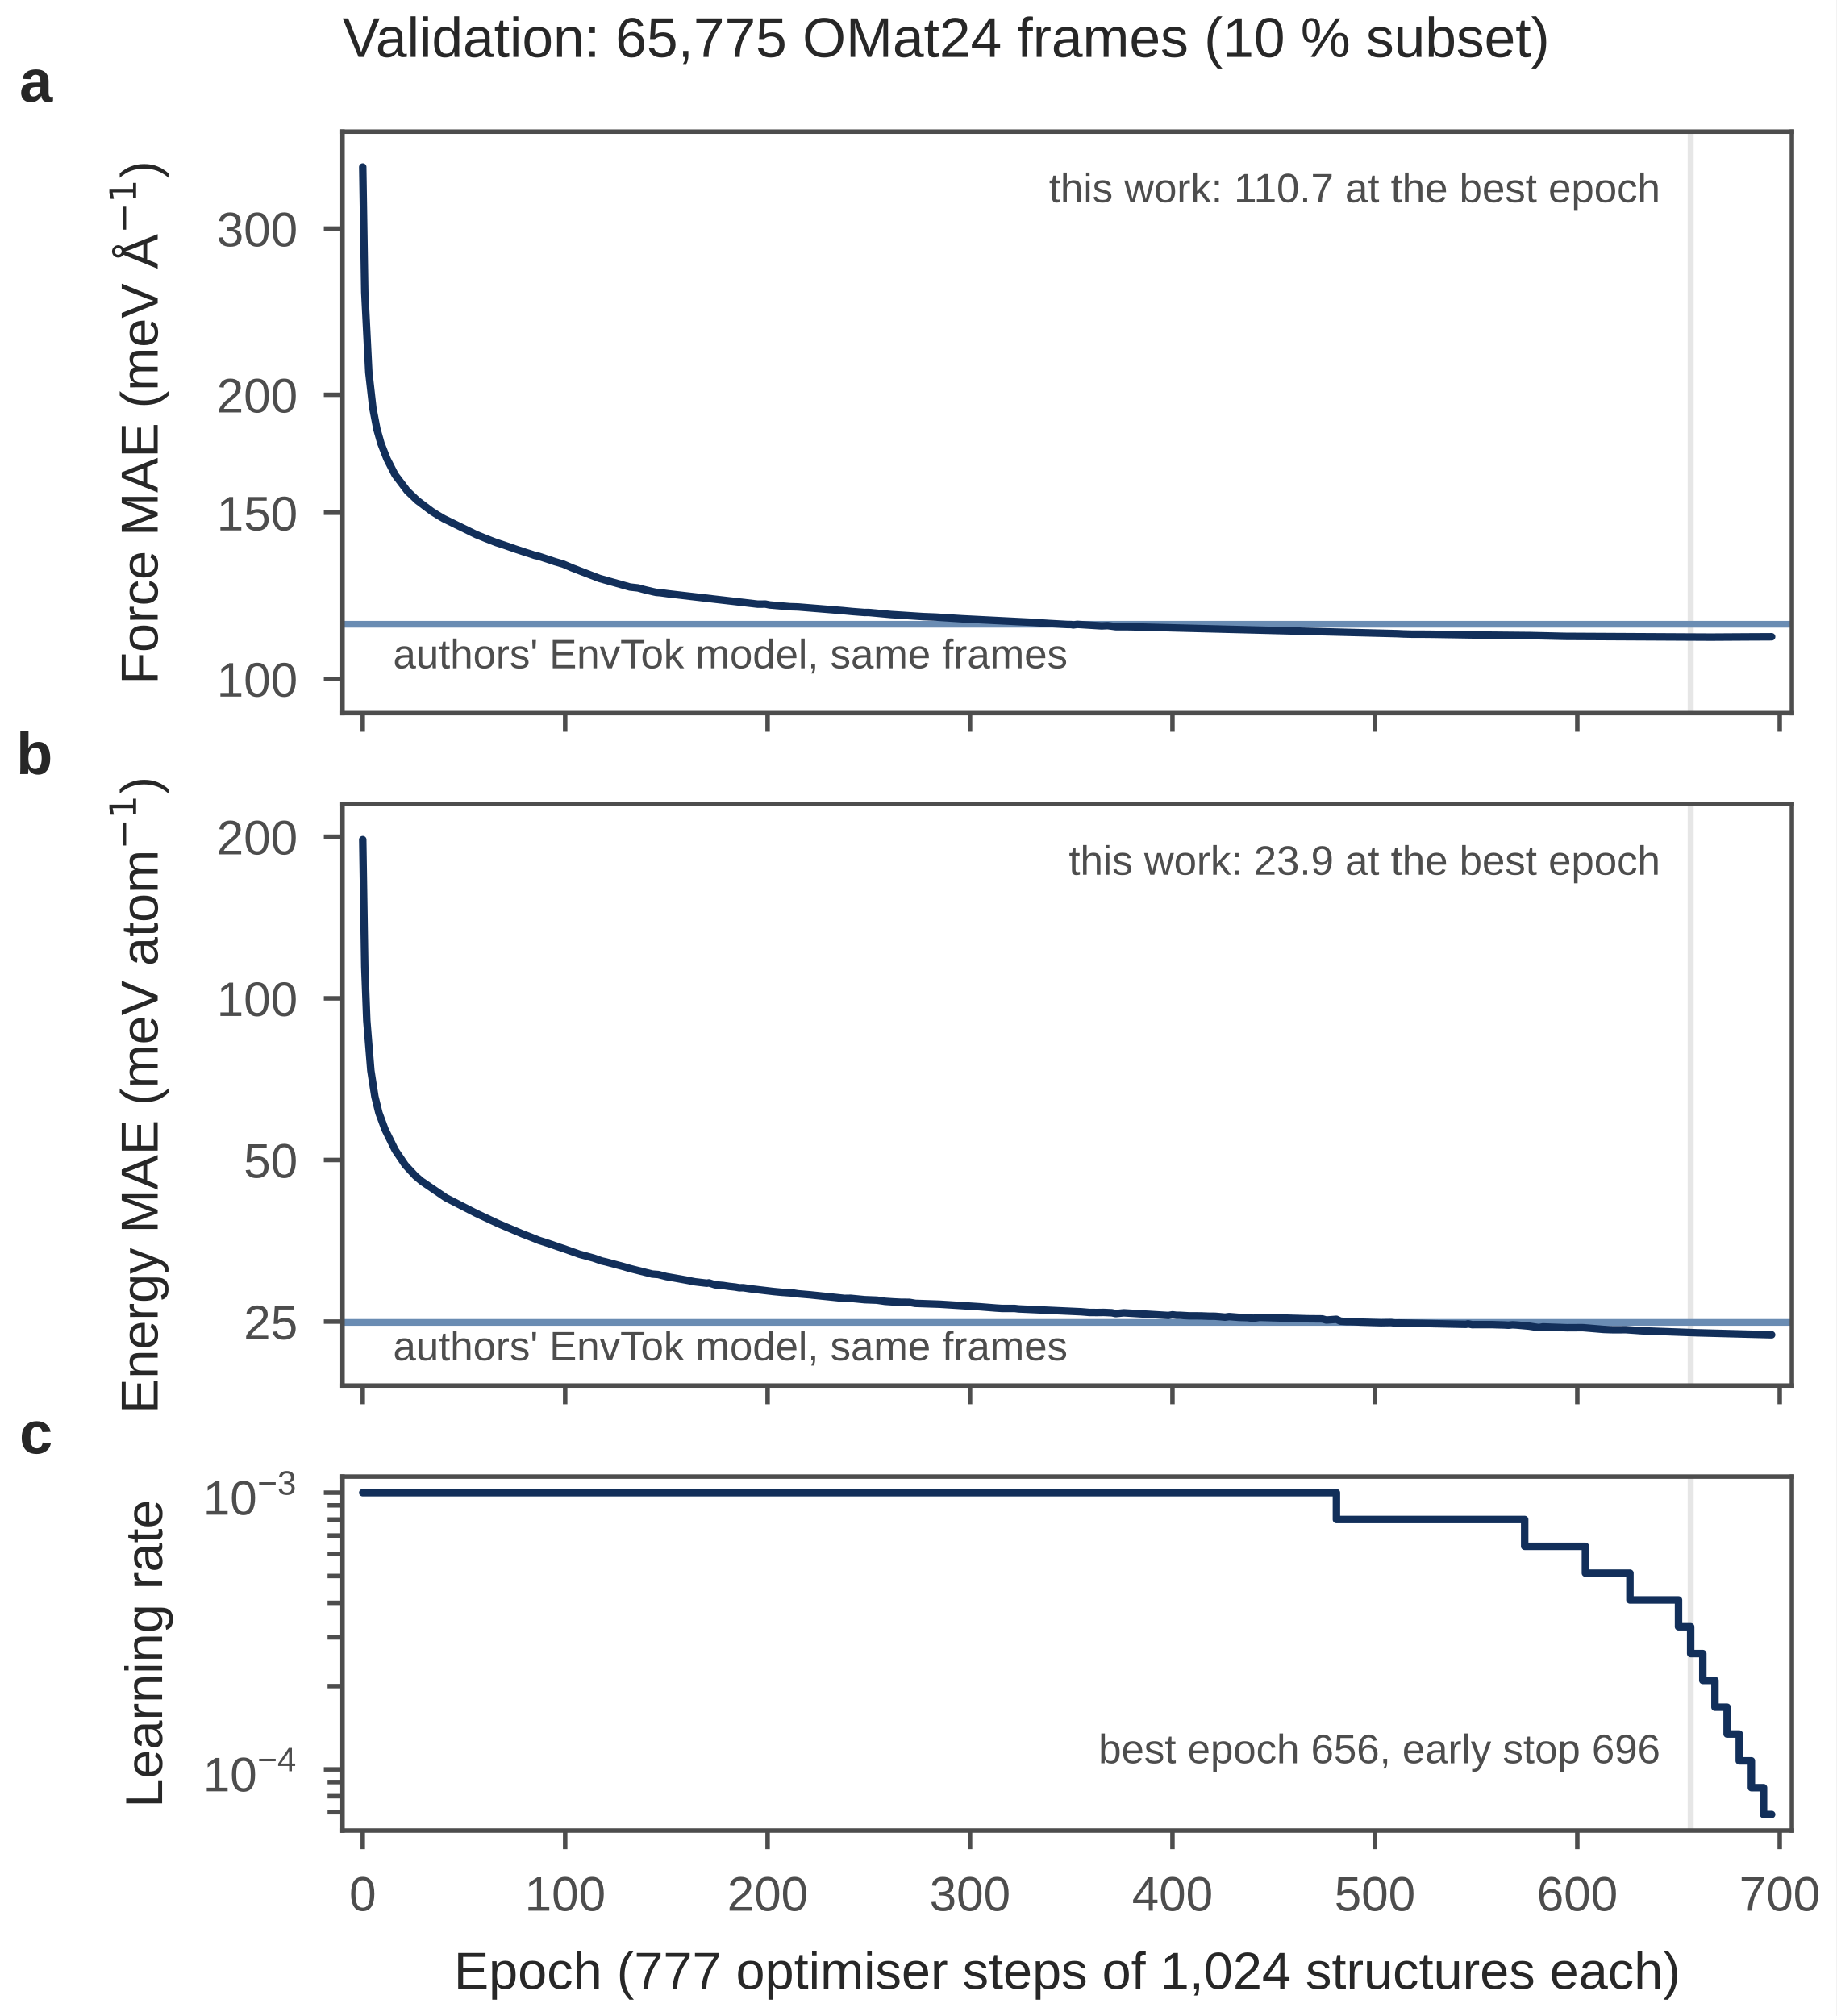
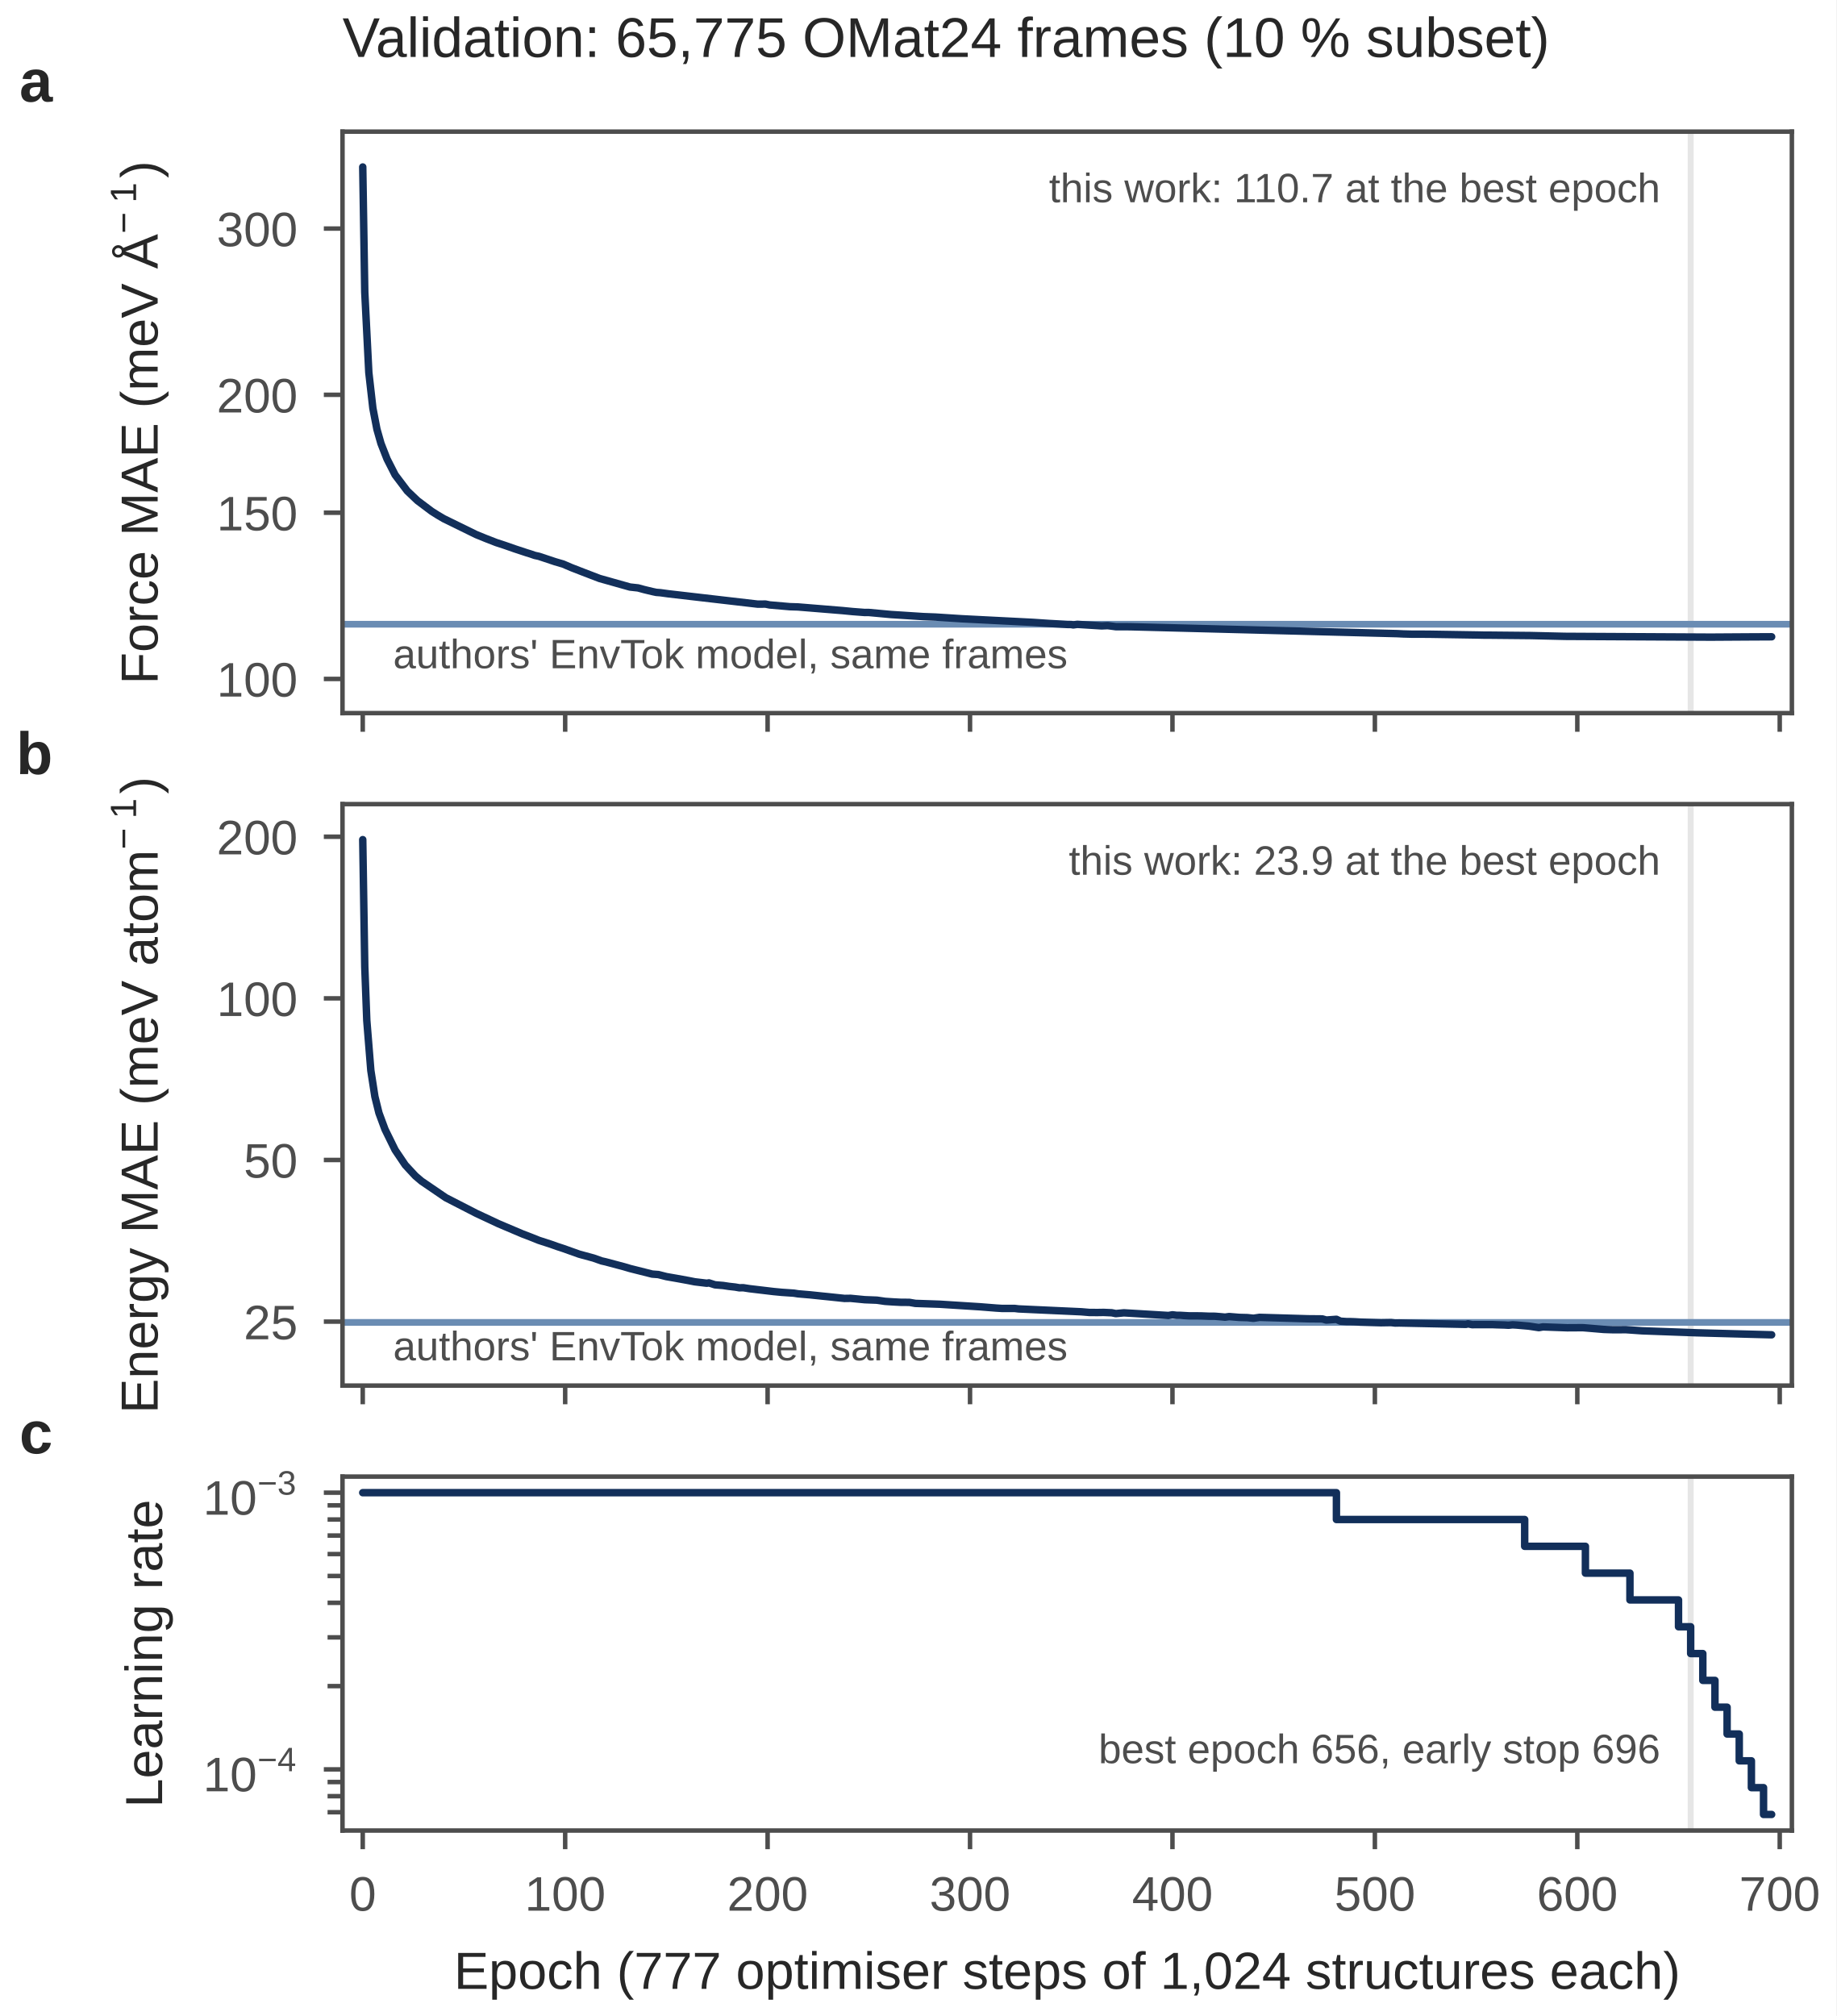
<svg xmlns="http://www.w3.org/2000/svg" xmlns:xlink="http://www.w3.org/1999/xlink" width="245.85pt" height="269.902pt" viewBox="0 0 245.85 269.902" version="1.1">
  <defs>
    <style type="text/css">*{stroke-linejoin: round; stroke-linecap: butt}</style>
  </defs>
  <g id="figure_1">
    <g id="patch_1">
      <path d="M 0 269.902  L 245.85 269.902  L 245.85 0  L 0 0  z " style="fill: #ffffff" />
    </g>
    <g id="axes_1">
      <g id="patch_2">
        <path d="M 45.854 95.471  L 239.894 95.471  L 239.894 17.624  L 45.854 17.624  z " style="fill: #ffffff" />
      </g>
      <g id="line2d_1">
        <path d="M 226.344 95.471  L 226.344 17.624  " clip-path="url(#p32b5d075a0)" style="fill: none; stroke: #e6e6e6; stroke-width: 0.8; stroke-linecap: round" />
      </g>
      <g id="matplotlib.axis_1">
        <g id="xtick_1">
          <g id="line2d_2">
            <defs>
              <path id="m3e28deb326" d="M 0 0  L 0 2.5  " style="stroke: #4d4d4d; stroke-width: 0.6" />
            </defs>
            <g>
              <use xlink:href="#m3e28deb326" x="48.564" y="95.471" style="fill: #4d4d4d; stroke: #4d4d4d; stroke-width: 0.6" />
            </g>
          </g>
        </g>
        <g id="xtick_2">
          <g id="line2d_3">
            <g>
              <use xlink:href="#m3e28deb326" x="75.665" y="95.471" style="fill: #4d4d4d; stroke: #4d4d4d; stroke-width: 0.6" />
            </g>
          </g>
        </g>
        <g id="xtick_3">
          <g id="line2d_4">
            <g>
              <use xlink:href="#m3e28deb326" x="102.765" y="95.471" style="fill: #4d4d4d; stroke: #4d4d4d; stroke-width: 0.6" />
            </g>
          </g>
        </g>
        <g id="xtick_4">
          <g id="line2d_5">
            <g>
              <use xlink:href="#m3e28deb326" x="129.866" y="95.471" style="fill: #4d4d4d; stroke: #4d4d4d; stroke-width: 0.6" />
            </g>
          </g>
        </g>
        <g id="xtick_5">
          <g id="line2d_6">
            <g>
              <use xlink:href="#m3e28deb326" x="156.967" y="95.471" style="fill: #4d4d4d; stroke: #4d4d4d; stroke-width: 0.6" />
            </g>
          </g>
        </g>
        <g id="xtick_6">
          <g id="line2d_7">
            <g>
              <use xlink:href="#m3e28deb326" x="184.067" y="95.471" style="fill: #4d4d4d; stroke: #4d4d4d; stroke-width: 0.6" />
            </g>
          </g>
        </g>
        <g id="xtick_7">
          <g id="line2d_8">
            <g>
              <use xlink:href="#m3e28deb326" x="211.168" y="95.471" style="fill: #4d4d4d; stroke: #4d4d4d; stroke-width: 0.6" />
            </g>
          </g>
        </g>
        <g id="xtick_8">
          <g id="line2d_9">
            <g>
              <use xlink:href="#m3e28deb326" x="238.268" y="95.471" style="fill: #4d4d4d; stroke: #4d4d4d; stroke-width: 0.6" />
            </g>
          </g>
        </g>
      </g>
      <g id="matplotlib.axis_2">
        <g id="ytick_1">
          <g id="line2d_10">
            <defs>
              <path id="m6d59055356" d="M 0 0  L -2.5 0  " style="stroke: #4d4d4d; stroke-width: 0.6" />
            </defs>
            <g>
              <use xlink:href="#m6d59055356" x="45.854" y="90.895" style="fill: #4d4d4d; stroke: #4d4d4d; stroke-width: 0.6" />
            </g>
          </g>
          <g id="text_1">
            <text style="font-size: 6.5px; font-family: 'Arial', 'Helvetica', 'Liberation Sans', 'DejaVu Sans', sans-serif; text-anchor: end; fill: #4d4d4d" x="39.854" y="93.261" transform="rotate(-0 39.85425 93.261)">100</text>
          </g>
        </g>
        <g id="ytick_2">
          <g id="line2d_11">
            <g>
              <use xlink:href="#m6d59055356" x="45.854" y="68.641" style="fill: #4d4d4d; stroke: #4d4d4d; stroke-width: 0.6" />
            </g>
          </g>
          <g id="text_2">
            <text style="font-size: 6.5px; font-family: 'Arial', 'Helvetica', 'Liberation Sans', 'DejaVu Sans', sans-serif; text-anchor: end; fill: #4d4d4d" x="39.854" y="71.007" transform="rotate(-0 39.85425 71.00737)">150</text>
          </g>
        </g>
        <g id="ytick_3">
          <g id="line2d_12">
            <g>
              <use xlink:href="#m6d59055356" x="45.854" y="52.852" style="fill: #4d4d4d; stroke: #4d4d4d; stroke-width: 0.6" />
            </g>
          </g>
          <g id="text_3">
            <text style="font-size: 6.5px; font-family: 'Arial', 'Helvetica', 'Liberation Sans', 'DejaVu Sans', sans-serif; text-anchor: end; fill: #4d4d4d" x="39.854" y="55.218" transform="rotate(-0 39.85425 55.21817)">200</text>
          </g>
        </g>
        <g id="ytick_4">
          <g id="line2d_13">
            <g>
              <use xlink:href="#m6d59055356" x="45.854" y="30.598" style="fill: #4d4d4d; stroke: #4d4d4d; stroke-width: 0.6" />
            </g>
          </g>
          <g id="text_4">
            <text style="font-size: 6.5px; font-family: 'Arial', 'Helvetica', 'Liberation Sans', 'DejaVu Sans', sans-serif; text-anchor: end; fill: #4d4d4d" x="39.854" y="32.965" transform="rotate(-0 39.85425 32.96455)">300</text>
          </g>
        </g>
        <g id="text_5">
          <g style="fill: #272727" transform="translate(21.63925 91.61785) rotate(-90)">
            <text>
-               <tspan x="0" y="-0.532" style="font-size: 7px; font-family: 'Arial'; fill: #272727">F</tspan>
-               <tspan x="4.276" y="-0.532" style="font-size: 7px; font-family: 'Arial'; fill: #272727">o</tspan>
-               <tspan x="8.169" y="-0.532" style="font-size: 7px; font-family: 'Arial'; fill: #272727">r</tspan>
-               <tspan x="10.5" y="-0.532" style="font-size: 7px; font-family: 'Arial'; fill: #272727">c</tspan>
-               <tspan x="14" y="-0.532" style="font-size: 7px; font-family: 'Arial'; fill: #272727">e</tspan>
-               <tspan x="17.893" y="-0.532" style="font-size: 7px; font-family: 'Arial'; fill: #272727"> </tspan>
-               <tspan x="19.838" y="-0.532" style="font-size: 7px; font-family: 'Arial'; fill: #272727">M</tspan>
-               <tspan x="25.669" y="-0.532" style="font-size: 7px; font-family: 'Arial'; fill: #272727">A</tspan>
-               <tspan x="30.338" y="-0.532" style="font-size: 7px; font-family: 'Arial'; fill: #272727">E</tspan>
-               <tspan x="35.007" y="-0.532" style="font-size: 7px; font-family: 'Arial'; fill: #272727"> </tspan>
-               <tspan x="36.952" y="-0.532" style="font-size: 7px; font-family: 'Arial'; fill: #272727">(</tspan>
-               <tspan x="39.283" y="-0.532" style="font-size: 7px; font-family: 'Arial'; fill: #272727">m</tspan>
-               <tspan x="45.114" y="-0.532" style="font-size: 7px; font-family: 'Arial'; fill: #272727">e</tspan>
-               <tspan x="49.007" y="-0.532" style="font-size: 7px; font-family: 'Arial'; fill: #272727">V</tspan>
-               <tspan x="53.676" y="-0.532" style="font-size: 7px; font-family: 'Arial'; fill: #272727"> </tspan>
-               <tspan x="55.621" y="-0.532" style="font-size: 7px; font-family: 'Arial'; fill: #272727">Å</tspan>
-               <tspan x="67.771" y="-0.532" style="font-size: 7px; font-family: 'Arial'; fill: #272727">)</tspan>
-               <tspan x="60.357" y="-3.423" style="font-size: 4.9px; font-family: 'DejaVu Sans'; fill: #272727">−</tspan>
-               <tspan x="64.462" y="-3.423" style="font-size: 4.9px; font-family: 'DejaVu Sans'; fill: #272727">1</tspan>
+               <tspan x="0" y="-0.532" style="font-size: 7px; font-family: 'Arial', 'Helvetica', 'Liberation Sans', 'DejaVu Sans', sans-serif; fill: #272727">F</tspan>
+               <tspan x="4.276" y="-0.532" style="font-size: 7px; font-family: 'Arial', 'Helvetica', 'Liberation Sans', 'DejaVu Sans', sans-serif; fill: #272727">o</tspan>
+               <tspan x="8.169" y="-0.532" style="font-size: 7px; font-family: 'Arial', 'Helvetica', 'Liberation Sans', 'DejaVu Sans', sans-serif; fill: #272727">r</tspan>
+               <tspan x="10.5" y="-0.532" style="font-size: 7px; font-family: 'Arial', 'Helvetica', 'Liberation Sans', 'DejaVu Sans', sans-serif; fill: #272727">c</tspan>
+               <tspan x="14" y="-0.532" style="font-size: 7px; font-family: 'Arial', 'Helvetica', 'Liberation Sans', 'DejaVu Sans', sans-serif; fill: #272727">e</tspan>
+               <tspan x="17.893" y="-0.532" style="font-size: 7px; font-family: 'Arial', 'Helvetica', 'Liberation Sans', 'DejaVu Sans', sans-serif; fill: #272727"> </tspan>
+               <tspan x="19.838" y="-0.532" style="font-size: 7px; font-family: 'Arial', 'Helvetica', 'Liberation Sans', 'DejaVu Sans', sans-serif; fill: #272727">M</tspan>
+               <tspan x="25.669" y="-0.532" style="font-size: 7px; font-family: 'Arial', 'Helvetica', 'Liberation Sans', 'DejaVu Sans', sans-serif; fill: #272727">A</tspan>
+               <tspan x="30.338" y="-0.532" style="font-size: 7px; font-family: 'Arial', 'Helvetica', 'Liberation Sans', 'DejaVu Sans', sans-serif; fill: #272727">E</tspan>
+               <tspan x="35.007" y="-0.532" style="font-size: 7px; font-family: 'Arial', 'Helvetica', 'Liberation Sans', 'DejaVu Sans', sans-serif; fill: #272727"> </tspan>
+               <tspan x="36.952" y="-0.532" style="font-size: 7px; font-family: 'Arial', 'Helvetica', 'Liberation Sans', 'DejaVu Sans', sans-serif; fill: #272727">(</tspan>
+               <tspan x="39.283" y="-0.532" style="font-size: 7px; font-family: 'Arial', 'Helvetica', 'Liberation Sans', 'DejaVu Sans', sans-serif; fill: #272727">m</tspan>
+               <tspan x="45.114" y="-0.532" style="font-size: 7px; font-family: 'Arial', 'Helvetica', 'Liberation Sans', 'DejaVu Sans', sans-serif; fill: #272727">e</tspan>
+               <tspan x="49.007" y="-0.532" style="font-size: 7px; font-family: 'Arial', 'Helvetica', 'Liberation Sans', 'DejaVu Sans', sans-serif; fill: #272727">V</tspan>
+               <tspan x="53.676" y="-0.532" style="font-size: 7px; font-family: 'Arial', 'Helvetica', 'Liberation Sans', 'DejaVu Sans', sans-serif; fill: #272727"> </tspan>
+               <tspan x="55.621" y="-0.532" style="font-size: 7px; font-family: 'Arial', 'Helvetica', 'Liberation Sans', 'DejaVu Sans', sans-serif; fill: #272727">Å</tspan>
+               <tspan x="67.771" y="-0.532" style="font-size: 7px; font-family: 'Arial', 'Helvetica', 'Liberation Sans', 'DejaVu Sans', sans-serif; fill: #272727">)</tspan>
+               <tspan x="60.357" y="-3.423" style="font-size: 4.9px; font-family: 'Arial', 'Helvetica', 'Liberation Sans', 'DejaVu Sans', sans-serif; fill: #272727">−</tspan>
+               <tspan x="64.462" y="-3.423" style="font-size: 4.9px; font-family: 'Arial', 'Helvetica', 'Liberation Sans', 'DejaVu Sans', sans-serif; fill: #272727">1</tspan>
            </text>
          </g>
        </g>
      </g>
      <g id="line2d_14">
        <path d="M 45.854 83.57  L 239.894 83.57  " clip-path="url(#p32b5d075a0)" style="fill: none; stroke: #6a8cb3; stroke-width: 0.9; stroke-linecap: round" />
      </g>
      <g id="line2d_15">
        <path d="M 48.564 22.357  L 48.835 39.115  L 49.377 49.871  L 49.919 54.644  L 50.461 57.466  L 51.003 59.375  L 51.816 61.453  L 52.9 63.581  L 54.526 65.728  L 55.881 67.018  L 57.778 68.445  L 58.592 68.959  L 59.405 69.44  L 63.741 71.564  L 65.096 72.116  L 66.451 72.643  L 67.535 72.995  L 68.89 73.469  L 70.516 74.006  L 71.058 74.172  L 71.6 74.361  L 72.142 74.477  L 74.31 75.199  L 75.394 75.516  L 76.478 75.983  L 78.104 76.614  L 80.272 77.446  L 84.337 78.591  L 85.421 78.71  L 86.234 78.931  L 87.318 79.192  L 87.86 79.308  L 88.402 79.349  L 89.486 79.497  L 101.41 80.879  L 102.494 80.876  L 103.036 80.988  L 105.746 81.223  L 106.831 81.257  L 112.793 81.744  L 114.148 81.875  L 115.774 82  L 116.316 81.998  L 119.297 82.273  L 120.652 82.358  L 123.633 82.552  L 125.259 82.613  L 128.782 82.84  L 138.267 83.321  L 140.435 83.467  L 141.248 83.512  L 142.874 83.605  L 143.416 83.614  L 143.687 83.663  L 144.229 83.588  L 147.481 83.793  L 148.294 83.756  L 149.378 83.901  L 151.275 83.908  L 187.048 84.831  L 187.861 84.872  L 188.945 84.901  L 190.3 84.905  L 191.384 84.911  L 197.888 85.015  L 198.701 85.033  L 199.514 85.035  L 204.935 85.088  L 209.542 85.195  L 229.054 85.3  L 233.932 85.269  L 237.184 85.252  L 237.184 85.252  " clip-path="url(#p32b5d075a0)" style="fill: none; stroke: #122f5a; stroke-linecap: round" />
      </g>
      <g id="patch_3">
        <path d="M 45.854 95.471  L 45.854 17.624  " style="fill: none; stroke: #4d4d4d; stroke-width: 0.6; stroke-linejoin: miter; stroke-linecap: square" />
      </g>
      <g id="patch_4">
        <path d="M 239.894 95.471  L 239.894 17.624  " style="fill: none; stroke: #4d4d4d; stroke-width: 0.6; stroke-linejoin: miter; stroke-linecap: square" />
      </g>
      <g id="patch_5">
        <path d="M 45.854 95.471  L 239.894 95.471  " style="fill: none; stroke: #4d4d4d; stroke-width: 0.6; stroke-linejoin: miter; stroke-linecap: square" />
      </g>
      <g id="patch_6">
        <path d="M 45.854 17.624  L 239.894 17.624  " style="fill: none; stroke: #4d4d4d; stroke-width: 0.6; stroke-linejoin: miter; stroke-linecap: square" />
      </g>
      <g id="text_6">
        <text style="font-size: 5.5px; font-family: 'Arial', 'Helvetica', 'Liberation Sans', 'DejaVu Sans', sans-serif; text-anchor: start; fill: #4d4d4d" x="52.629" y="89.462" transform="rotate(-0 52.62939 89.46196)">authors' EnvTok model, same frames</text>
      </g>
      <g id="text_7">
        <text style="font-size: 5.5px; font-family: 'Arial', 'Helvetica', 'Liberation Sans', 'DejaVu Sans', sans-serif; text-anchor: end; fill: #4d4d4d" x="222.279" y="27.078" transform="rotate(-0 222.2789 27.07788)">this work: 110.7 at the best epoch</text>
      </g>
      <g id="text_8">
        <text style="font-weight: 700; font-size: 8px; font-family: 'Arial', 'Helvetica', 'Liberation Sans', 'DejaVu Sans', sans-serif; text-anchor: end; fill: #272727" x="7.046" y="13.605" transform="rotate(-0 7.04625 13.60546)">a</text>
      </g>
      <g id="text_9">
        <text style="font-size: 7.5px; font-family: 'Arial', 'Helvetica', 'Liberation Sans', 'DejaVu Sans', sans-serif; text-anchor: start; fill: #272727" x="45.854" y="7.624" transform="rotate(-0 45.85425 7.624453)">Validation: 65,775 OMat24 frames (10 % subset)</text>
      </g>
    </g>
    <g id="axes_2">
      <g id="patch_7">
        <path d="M 45.854 185.503  L 239.894 185.503  L 239.894 107.656  L 45.854 107.656  z " style="fill: #ffffff" />
      </g>
      <g id="line2d_16">
        <path d="M 226.344 185.503  L 226.344 107.656  " clip-path="url(#pdce2bf83fb)" style="fill: none; stroke: #e6e6e6; stroke-width: 0.8; stroke-linecap: round" />
      </g>
      <g id="matplotlib.axis_3">
        <g id="xtick_9">
          <g id="line2d_17">
            <g>
              <use xlink:href="#m3e28deb326" x="48.564" y="185.503" style="fill: #4d4d4d; stroke: #4d4d4d; stroke-width: 0.6" />
            </g>
          </g>
        </g>
        <g id="xtick_10">
          <g id="line2d_18">
            <g>
              <use xlink:href="#m3e28deb326" x="75.665" y="185.503" style="fill: #4d4d4d; stroke: #4d4d4d; stroke-width: 0.6" />
            </g>
          </g>
        </g>
        <g id="xtick_11">
          <g id="line2d_19">
            <g>
              <use xlink:href="#m3e28deb326" x="102.765" y="185.503" style="fill: #4d4d4d; stroke: #4d4d4d; stroke-width: 0.6" />
            </g>
          </g>
        </g>
        <g id="xtick_12">
          <g id="line2d_20">
            <g>
              <use xlink:href="#m3e28deb326" x="129.866" y="185.503" style="fill: #4d4d4d; stroke: #4d4d4d; stroke-width: 0.6" />
            </g>
          </g>
        </g>
        <g id="xtick_13">
          <g id="line2d_21">
            <g>
              <use xlink:href="#m3e28deb326" x="156.967" y="185.503" style="fill: #4d4d4d; stroke: #4d4d4d; stroke-width: 0.6" />
            </g>
          </g>
        </g>
        <g id="xtick_14">
          <g id="line2d_22">
            <g>
              <use xlink:href="#m3e28deb326" x="184.067" y="185.503" style="fill: #4d4d4d; stroke: #4d4d4d; stroke-width: 0.6" />
            </g>
          </g>
        </g>
        <g id="xtick_15">
          <g id="line2d_23">
            <g>
              <use xlink:href="#m3e28deb326" x="211.168" y="185.503" style="fill: #4d4d4d; stroke: #4d4d4d; stroke-width: 0.6" />
            </g>
          </g>
        </g>
        <g id="xtick_16">
          <g id="line2d_24">
            <g>
              <use xlink:href="#m3e28deb326" x="238.268" y="185.503" style="fill: #4d4d4d; stroke: #4d4d4d; stroke-width: 0.6" />
            </g>
          </g>
        </g>
      </g>
      <g id="matplotlib.axis_4">
        <g id="ytick_5">
          <g id="line2d_25">
            <g>
              <use xlink:href="#m6d59055356" x="45.854" y="176.935" style="fill: #4d4d4d; stroke: #4d4d4d; stroke-width: 0.6" />
            </g>
          </g>
          <g id="text_10">
            <text style="font-size: 6.5px; font-family: 'Arial', 'Helvetica', 'Liberation Sans', 'DejaVu Sans', sans-serif; text-anchor: end; fill: #4d4d4d" x="39.854" y="179.301" transform="rotate(-0 39.85425 179.3014)">25</text>
          </g>
        </g>
        <g id="ytick_6">
          <g id="line2d_26">
            <g>
              <use xlink:href="#m6d59055356" x="45.854" y="155.297" style="fill: #4d4d4d; stroke: #4d4d4d; stroke-width: 0.6" />
            </g>
          </g>
          <g id="text_11">
            <text style="font-size: 6.5px; font-family: 'Arial', 'Helvetica', 'Liberation Sans', 'DejaVu Sans', sans-serif; text-anchor: end; fill: #4d4d4d" x="39.854" y="157.663" transform="rotate(-0 39.85425 157.6627)">50</text>
          </g>
        </g>
        <g id="ytick_7">
          <g id="line2d_27">
            <g>
              <use xlink:href="#m6d59055356" x="45.854" y="133.658" style="fill: #4d4d4d; stroke: #4d4d4d; stroke-width: 0.6" />
            </g>
          </g>
          <g id="text_12">
            <text style="font-size: 6.5px; font-family: 'Arial', 'Helvetica', 'Liberation Sans', 'DejaVu Sans', sans-serif; text-anchor: end; fill: #4d4d4d" x="39.854" y="136.024" transform="rotate(-0 39.85425 136.0239)">100</text>
          </g>
        </g>
        <g id="ytick_8">
          <g id="line2d_28">
            <g>
              <use xlink:href="#m6d59055356" x="45.854" y="112.019" style="fill: #4d4d4d; stroke: #4d4d4d; stroke-width: 0.6" />
            </g>
          </g>
          <g id="text_13">
            <text style="font-size: 6.5px; font-family: 'Arial', 'Helvetica', 'Liberation Sans', 'DejaVu Sans', sans-serif; text-anchor: end; fill: #4d4d4d" x="39.854" y="114.385" transform="rotate(-0 39.85425 114.3851)">200</text>
          </g>
        </g>
        <g id="text_14">
          <g style="fill: #272727" transform="translate(21.63925 189.2443) rotate(-90)">
            <text>
-               <tspan x="0" y="-0.532" style="font-size: 7px; font-family: 'Arial'; fill: #272727">E</tspan>
-               <tspan x="4.669" y="-0.532" style="font-size: 7px; font-family: 'Arial'; fill: #272727">n</tspan>
-               <tspan x="8.562" y="-0.532" style="font-size: 7px; font-family: 'Arial'; fill: #272727">e</tspan>
-               <tspan x="12.455" y="-0.532" style="font-size: 7px; font-family: 'Arial'; fill: #272727">r</tspan>
-               <tspan x="14.786" y="-0.532" style="font-size: 7px; font-family: 'Arial'; fill: #272727">g</tspan>
-               <tspan x="18.679" y="-0.532" style="font-size: 7px; font-family: 'Arial'; fill: #272727">y</tspan>
-               <tspan x="22.179" y="-0.532" style="font-size: 7px; font-family: 'Arial'; fill: #272727"> </tspan>
-               <tspan x="24.124" y="-0.532" style="font-size: 7px; font-family: 'Arial'; fill: #272727">M</tspan>
-               <tspan x="29.955" y="-0.532" style="font-size: 7px; font-family: 'Arial'; fill: #272727">A</tspan>
-               <tspan x="34.624" y="-0.532" style="font-size: 7px; font-family: 'Arial'; fill: #272727">E</tspan>
-               <tspan x="39.293" y="-0.532" style="font-size: 7px; font-family: 'Arial'; fill: #272727"> </tspan>
-               <tspan x="41.238" y="-0.532" style="font-size: 7px; font-family: 'Arial'; fill: #272727">(</tspan>
-               <tspan x="43.569" y="-0.532" style="font-size: 7px; font-family: 'Arial'; fill: #272727">m</tspan>
-               <tspan x="49.4" y="-0.532" style="font-size: 7px; font-family: 'Arial'; fill: #272727">e</tspan>
-               <tspan x="53.293" y="-0.532" style="font-size: 7px; font-family: 'Arial'; fill: #272727">V</tspan>
-               <tspan x="57.962" y="-0.532" style="font-size: 7px; font-family: 'Arial'; fill: #272727"> </tspan>
-               <tspan x="59.907" y="-0.532" style="font-size: 7px; font-family: 'Arial'; fill: #272727">a</tspan>
-               <tspan x="63.8" y="-0.532" style="font-size: 7px; font-family: 'Arial'; fill: #272727">t</tspan>
-               <tspan x="65.745" y="-0.532" style="font-size: 7px; font-family: 'Arial'; fill: #272727">o</tspan>
-               <tspan x="69.638" y="-0.532" style="font-size: 7px; font-family: 'Arial'; fill: #272727">m</tspan>
-               <tspan x="82.95" y="-0.532" style="font-size: 7px; font-family: 'Arial'; fill: #272727">)</tspan>
-               <tspan x="75.536" y="-3.423" style="font-size: 4.9px; font-family: 'DejaVu Sans'; fill: #272727">−</tspan>
-               <tspan x="79.641" y="-3.423" style="font-size: 4.9px; font-family: 'DejaVu Sans'; fill: #272727">1</tspan>
+               <tspan x="0" y="-0.532" style="font-size: 7px; font-family: 'Arial', 'Helvetica', 'Liberation Sans', 'DejaVu Sans', sans-serif; fill: #272727">E</tspan>
+               <tspan x="4.669" y="-0.532" style="font-size: 7px; font-family: 'Arial', 'Helvetica', 'Liberation Sans', 'DejaVu Sans', sans-serif; fill: #272727">n</tspan>
+               <tspan x="8.562" y="-0.532" style="font-size: 7px; font-family: 'Arial', 'Helvetica', 'Liberation Sans', 'DejaVu Sans', sans-serif; fill: #272727">e</tspan>
+               <tspan x="12.455" y="-0.532" style="font-size: 7px; font-family: 'Arial', 'Helvetica', 'Liberation Sans', 'DejaVu Sans', sans-serif; fill: #272727">r</tspan>
+               <tspan x="14.786" y="-0.532" style="font-size: 7px; font-family: 'Arial', 'Helvetica', 'Liberation Sans', 'DejaVu Sans', sans-serif; fill: #272727">g</tspan>
+               <tspan x="18.679" y="-0.532" style="font-size: 7px; font-family: 'Arial', 'Helvetica', 'Liberation Sans', 'DejaVu Sans', sans-serif; fill: #272727">y</tspan>
+               <tspan x="22.179" y="-0.532" style="font-size: 7px; font-family: 'Arial', 'Helvetica', 'Liberation Sans', 'DejaVu Sans', sans-serif; fill: #272727"> </tspan>
+               <tspan x="24.124" y="-0.532" style="font-size: 7px; font-family: 'Arial', 'Helvetica', 'Liberation Sans', 'DejaVu Sans', sans-serif; fill: #272727">M</tspan>
+               <tspan x="29.955" y="-0.532" style="font-size: 7px; font-family: 'Arial', 'Helvetica', 'Liberation Sans', 'DejaVu Sans', sans-serif; fill: #272727">A</tspan>
+               <tspan x="34.624" y="-0.532" style="font-size: 7px; font-family: 'Arial', 'Helvetica', 'Liberation Sans', 'DejaVu Sans', sans-serif; fill: #272727">E</tspan>
+               <tspan x="39.293" y="-0.532" style="font-size: 7px; font-family: 'Arial', 'Helvetica', 'Liberation Sans', 'DejaVu Sans', sans-serif; fill: #272727"> </tspan>
+               <tspan x="41.238" y="-0.532" style="font-size: 7px; font-family: 'Arial', 'Helvetica', 'Liberation Sans', 'DejaVu Sans', sans-serif; fill: #272727">(</tspan>
+               <tspan x="43.569" y="-0.532" style="font-size: 7px; font-family: 'Arial', 'Helvetica', 'Liberation Sans', 'DejaVu Sans', sans-serif; fill: #272727">m</tspan>
+               <tspan x="49.4" y="-0.532" style="font-size: 7px; font-family: 'Arial', 'Helvetica', 'Liberation Sans', 'DejaVu Sans', sans-serif; fill: #272727">e</tspan>
+               <tspan x="53.293" y="-0.532" style="font-size: 7px; font-family: 'Arial', 'Helvetica', 'Liberation Sans', 'DejaVu Sans', sans-serif; fill: #272727">V</tspan>
+               <tspan x="57.962" y="-0.532" style="font-size: 7px; font-family: 'Arial', 'Helvetica', 'Liberation Sans', 'DejaVu Sans', sans-serif; fill: #272727"> </tspan>
+               <tspan x="59.907" y="-0.532" style="font-size: 7px; font-family: 'Arial', 'Helvetica', 'Liberation Sans', 'DejaVu Sans', sans-serif; fill: #272727">a</tspan>
+               <tspan x="63.8" y="-0.532" style="font-size: 7px; font-family: 'Arial', 'Helvetica', 'Liberation Sans', 'DejaVu Sans', sans-serif; fill: #272727">t</tspan>
+               <tspan x="65.745" y="-0.532" style="font-size: 7px; font-family: 'Arial', 'Helvetica', 'Liberation Sans', 'DejaVu Sans', sans-serif; fill: #272727">o</tspan>
+               <tspan x="69.638" y="-0.532" style="font-size: 7px; font-family: 'Arial', 'Helvetica', 'Liberation Sans', 'DejaVu Sans', sans-serif; fill: #272727">m</tspan>
+               <tspan x="82.95" y="-0.532" style="font-size: 7px; font-family: 'Arial', 'Helvetica', 'Liberation Sans', 'DejaVu Sans', sans-serif; fill: #272727">)</tspan>
+               <tspan x="75.536" y="-3.423" style="font-size: 4.9px; font-family: 'Arial', 'Helvetica', 'Liberation Sans', 'DejaVu Sans', sans-serif; fill: #272727">−</tspan>
+               <tspan x="79.641" y="-3.423" style="font-size: 4.9px; font-family: 'Arial', 'Helvetica', 'Liberation Sans', 'DejaVu Sans', sans-serif; fill: #272727">1</tspan>
            </text>
          </g>
        </g>
      </g>
      <g id="line2d_29">
        <path d="M 45.854 177.044  L 239.894 177.044  " clip-path="url(#pdce2bf83fb)" style="fill: none; stroke: #6a8cb3; stroke-width: 0.9; stroke-linecap: round" />
      </g>
      <g id="line2d_30">
        <path d="M 48.564 112.411  L 48.835 129.437  L 49.106 136.625  L 49.648 143.32  L 50.19 146.812  L 50.732 149.005  L 51.545 151.202  L 52.9 153.961  L 54.255 155.972  L 55.61 157.433  L 56.423 158.125  L 59.676 160.345  L 63.741 162.432  L 65.638 163.319  L 66.722 163.828  L 69.974 165.208  L 71.058 165.622  L 72.142 166.056  L 73.768 166.584  L 74.581 166.875  L 75.394 167.141  L 77.562 167.913  L 79.459 168.428  L 80.543 168.812  L 81.085 168.934  L 82.711 169.368  L 83.524 169.584  L 84.337 169.825  L 87.318 170.575  L 88.131 170.636  L 89.215 170.912  L 90.57 171.148  L 92.196 171.444  L 93.009 171.605  L 94.635 171.8  L 94.906 171.751  L 95.719 172.011  L 96.803 172.101  L 97.616 172.222  L 98.429 172.312  L 98.971 172.409  L 99.513 172.401  L 100.326 172.528  L 103.578 172.914  L 104.662 173.017  L 106.288 173.128  L 106.831 173.215  L 108.457 173.353  L 110.083 173.524  L 110.896 173.605  L 113.064 173.833  L 113.877 173.821  L 115.774 174.004  L 117.4 174.068  L 118.484 174.225  L 119.568 174.298  L 120.652 174.354  L 121.736 174.358  L 122.549 174.498  L 125.801 174.609  L 131.221 174.953  L 133.389 175.126  L 134.202 175.176  L 135.828 175.172  L 136.37 175.237  L 144.771 175.621  L 145.855 175.713  L 146.939 175.719  L 147.752 175.706  L 148.836 175.752  L 149.378 175.865  L 150.462 175.76  L 156.425 176.118  L 156.967 176.026  L 157.509 176.092  L 158.051 176.099  L 159.135 176.163  L 160.761 176.172  L 161.845 176.216  L 162.658 176.221  L 163.471 176.288  L 164.013 176.34  L 164.555 176.262  L 165.91 176.374  L 166.994 176.402  L 167.807 176.491  L 168.62 176.368  L 175.124 176.558  L 177.021 176.575  L 177.563 176.727  L 178.918 176.628  L 179.46 176.88  L 180.273 176.936  L 180.815 176.939  L 181.357 176.958  L 182.17 177.006  L 184.88 177.087  L 186.235 177.064  L 186.777 177.129  L 187.319 177.119  L 196.262 177.308  L 196.533 177.235  L 197.075 177.344  L 199.785 177.338  L 200.327 177.36  L 201.411 177.39  L 201.953 177.423  L 202.495 177.367  L 203.037 177.398  L 204.664 177.538  L 206.019 177.742  L 206.561 177.644  L 209.813 177.762  L 211.439 177.752  L 211.981 177.754  L 214.691 177.983  L 215.233 178.003  L 216.046 178.027  L 217.672 178.017  L 219.027 178.111  L 219.84 178.168  L 227.157 178.434  L 237.184 178.704  L 237.184 178.704  " clip-path="url(#pdce2bf83fb)" style="fill: none; stroke: #122f5a; stroke-linecap: round" />
      </g>
      <g id="patch_8">
        <path d="M 45.854 185.503  L 45.854 107.656  " style="fill: none; stroke: #4d4d4d; stroke-width: 0.6; stroke-linejoin: miter; stroke-linecap: square" />
      </g>
      <g id="patch_9">
        <path d="M 239.894 185.503  L 239.894 107.656  " style="fill: none; stroke: #4d4d4d; stroke-width: 0.6; stroke-linejoin: miter; stroke-linecap: square" />
      </g>
      <g id="patch_10">
        <path d="M 45.854 185.503  L 239.894 185.503  " style="fill: none; stroke: #4d4d4d; stroke-width: 0.6; stroke-linejoin: miter; stroke-linecap: square" />
      </g>
      <g id="patch_11">
        <path d="M 45.854 107.656  L 239.894 107.656  " style="fill: none; stroke: #4d4d4d; stroke-width: 0.6; stroke-linejoin: miter; stroke-linecap: square" />
      </g>
      <g id="text_15">
        <text style="font-size: 5.5px; font-family: 'Arial', 'Helvetica', 'Liberation Sans', 'DejaVu Sans', sans-serif; text-anchor: start; fill: #4d4d4d" x="52.629" y="182.122" transform="rotate(-0 52.62939 182.1225)">authors' EnvTok model, same frames</text>
      </g>
      <g id="text_16">
        <text style="font-size: 5.5px; font-family: 'Arial', 'Helvetica', 'Liberation Sans', 'DejaVu Sans', sans-serif; text-anchor: end; fill: #4d4d4d" x="222.279" y="117.109" transform="rotate(-0 222.2789 117.1094)">this work: 23.9 at the best epoch</text>
      </g>
      <g id="text_17">
        <text style="font-weight: 700; font-size: 8px; font-family: 'Arial', 'Helvetica', 'Liberation Sans', 'DejaVu Sans', sans-serif; text-anchor: end; fill: #272727" x="7.046" y="103.637" transform="rotate(-0 7.04625 103.637)">b</text>
      </g>
    </g>
    <g id="axes_3">
      <g id="patch_12">
        <path d="M 45.854 245.072  L 239.894 245.072  L 239.894 197.687  L 45.854 197.687  z " style="fill: #ffffff" />
      </g>
      <g id="line2d_31">
        <path d="M 226.344 245.072  L 226.344 197.687  " clip-path="url(#p8ecd349b83)" style="fill: none; stroke: #e6e6e6; stroke-width: 0.8; stroke-linecap: round" />
      </g>
      <g id="matplotlib.axis_5">
        <g id="xtick_17">
          <g id="line2d_32">
            <g>
              <use xlink:href="#m3e28deb326" x="48.564" y="245.072" style="fill: #4d4d4d; stroke: #4d4d4d; stroke-width: 0.6" />
            </g>
          </g>
          <g id="text_18">
            <text style="font-size: 6.5px; font-family: 'Arial', 'Helvetica', 'Liberation Sans', 'DejaVu Sans', sans-serif; text-anchor: middle; fill: #4d4d4d" x="48.564" y="255.805" transform="rotate(-0 48.56431 255.8046)">0</text>
          </g>
        </g>
        <g id="xtick_18">
          <g id="line2d_33">
            <g>
              <use xlink:href="#m3e28deb326" x="75.665" y="245.072" style="fill: #4d4d4d; stroke: #4d4d4d; stroke-width: 0.6" />
            </g>
          </g>
          <g id="text_19">
            <text style="font-size: 6.5px; font-family: 'Arial', 'Helvetica', 'Liberation Sans', 'DejaVu Sans', sans-serif; text-anchor: middle; fill: #4d4d4d" x="75.665" y="255.805" transform="rotate(-0 75.66487 255.8046)">100</text>
          </g>
        </g>
        <g id="xtick_19">
          <g id="line2d_34">
            <g>
              <use xlink:href="#m3e28deb326" x="102.765" y="245.072" style="fill: #4d4d4d; stroke: #4d4d4d; stroke-width: 0.6" />
            </g>
          </g>
          <g id="text_20">
            <text style="font-size: 6.5px; font-family: 'Arial', 'Helvetica', 'Liberation Sans', 'DejaVu Sans', sans-serif; text-anchor: middle; fill: #4d4d4d" x="102.765" y="255.805" transform="rotate(-0 102.7654 255.8046)">200</text>
          </g>
        </g>
        <g id="xtick_20">
          <g id="line2d_35">
            <g>
              <use xlink:href="#m3e28deb326" x="129.866" y="245.072" style="fill: #4d4d4d; stroke: #4d4d4d; stroke-width: 0.6" />
            </g>
          </g>
          <g id="text_21">
            <text style="font-size: 6.5px; font-family: 'Arial', 'Helvetica', 'Liberation Sans', 'DejaVu Sans', sans-serif; text-anchor: middle; fill: #4d4d4d" x="129.866" y="255.805" transform="rotate(-0 129.866 255.8046)">300</text>
          </g>
        </g>
        <g id="xtick_21">
          <g id="line2d_36">
            <g>
              <use xlink:href="#m3e28deb326" x="156.967" y="245.072" style="fill: #4d4d4d; stroke: #4d4d4d; stroke-width: 0.6" />
            </g>
          </g>
          <g id="text_22">
            <text style="font-size: 6.5px; font-family: 'Arial', 'Helvetica', 'Liberation Sans', 'DejaVu Sans', sans-serif; text-anchor: middle; fill: #4d4d4d" x="156.967" y="255.805" transform="rotate(-0 156.9665 255.8046)">400</text>
          </g>
        </g>
        <g id="xtick_22">
          <g id="line2d_37">
            <g>
              <use xlink:href="#m3e28deb326" x="184.067" y="245.072" style="fill: #4d4d4d; stroke: #4d4d4d; stroke-width: 0.6" />
            </g>
          </g>
          <g id="text_23">
            <text style="font-size: 6.5px; font-family: 'Arial', 'Helvetica', 'Liberation Sans', 'DejaVu Sans', sans-serif; text-anchor: middle; fill: #4d4d4d" x="184.067" y="255.805" transform="rotate(-0 184.0671 255.8046)">500</text>
          </g>
        </g>
        <g id="xtick_23">
          <g id="line2d_38">
            <g>
              <use xlink:href="#m3e28deb326" x="211.168" y="245.072" style="fill: #4d4d4d; stroke: #4d4d4d; stroke-width: 0.6" />
            </g>
          </g>
          <g id="text_24">
            <text style="font-size: 6.5px; font-family: 'Arial', 'Helvetica', 'Liberation Sans', 'DejaVu Sans', sans-serif; text-anchor: middle; fill: #4d4d4d" x="211.168" y="255.805" transform="rotate(-0 211.1677 255.8046)">600</text>
          </g>
        </g>
        <g id="xtick_24">
          <g id="line2d_39">
            <g>
              <use xlink:href="#m3e28deb326" x="238.268" y="245.072" style="fill: #4d4d4d; stroke: #4d4d4d; stroke-width: 0.6" />
            </g>
          </g>
          <g id="text_25">
            <text style="font-size: 6.5px; font-family: 'Arial', 'Helvetica', 'Liberation Sans', 'DejaVu Sans', sans-serif; text-anchor: middle; fill: #4d4d4d" x="238.268" y="255.805" transform="rotate(-0 238.2682 255.8046)">700</text>
          </g>
        </g>
        <g id="text_26">
          <text style="font-size: 7px; font-family: 'Arial', 'Helvetica', 'Liberation Sans', 'DejaVu Sans', sans-serif; text-anchor: middle; fill: #272727" x="142.874" y="266.269" transform="rotate(-0 142.8742 266.2687)">Epoch (777 optimiser steps of 1,024 structures each)</text>
        </g>
      </g>
      <g id="matplotlib.axis_6">
        <g id="ytick_9">
          <g id="line2d_40">
            <g>
              <use xlink:href="#m6d59055356" x="45.854" y="236.884" style="fill: #4d4d4d; stroke: #4d4d4d; stroke-width: 0.6" />
            </g>
          </g>
          <g id="text_27">
            <g style="fill: #4d4d4d" transform="translate(27.17925 239.8736)">
              <text>
-                 <tspan x="0" y="-0.056" style="font-size: 6.5px; font-family: 'Arial'; fill: #4d4d4d">1</tspan>
-                 <tspan x="3.615" y="-0.056" style="font-size: 6.5px; font-family: 'Arial'; fill: #4d4d4d">0</tspan>
-                 <tspan x="7.292" y="-2.741" style="font-size: 4.55px; font-family: 'Arial'; fill: #4d4d4d">−</tspan>
-                 <tspan x="9.949" y="-2.741" style="font-size: 4.55px; font-family: 'Arial'; fill: #4d4d4d">4</tspan>
+                 <tspan x="0" y="-0.056" style="font-size: 6.5px; font-family: 'Arial', 'Helvetica', 'Liberation Sans', 'DejaVu Sans', sans-serif; fill: #4d4d4d">1</tspan>
+                 <tspan x="3.615" y="-0.056" style="font-size: 6.5px; font-family: 'Arial', 'Helvetica', 'Liberation Sans', 'DejaVu Sans', sans-serif; fill: #4d4d4d">0</tspan>
+                 <tspan x="7.292" y="-2.741" style="font-size: 4.55px; font-family: 'Arial', 'Helvetica', 'Liberation Sans', 'DejaVu Sans', sans-serif; fill: #4d4d4d">−</tspan>
+                 <tspan x="9.949" y="-2.741" style="font-size: 4.55px; font-family: 'Arial', 'Helvetica', 'Liberation Sans', 'DejaVu Sans', sans-serif; fill: #4d4d4d">4</tspan>
              </text>
            </g>
          </g>
        </g>
        <g id="ytick_10">
          <g id="line2d_41">
            <g>
              <use xlink:href="#m6d59055356" x="45.854" y="199.841" style="fill: #4d4d4d; stroke: #4d4d4d; stroke-width: 0.6" />
            </g>
          </g>
          <g id="text_28">
            <g style="fill: #4d4d4d" transform="translate(27.17925 202.8313)">
              <text>
-                 <tspan x="0" y="-0.045" style="font-size: 6.5px; font-family: 'Arial'; fill: #4d4d4d">1</tspan>
-                 <tspan x="3.615" y="-0.045" style="font-size: 6.5px; font-family: 'Arial'; fill: #4d4d4d">0</tspan>
-                 <tspan x="7.292" y="-2.73" style="font-size: 4.55px; font-family: 'Arial'; fill: #4d4d4d">−</tspan>
-                 <tspan x="9.949" y="-2.73" style="font-size: 4.55px; font-family: 'Arial'; fill: #4d4d4d">3</tspan>
+                 <tspan x="0" y="-0.045" style="font-size: 6.5px; font-family: 'Arial', 'Helvetica', 'Liberation Sans', 'DejaVu Sans', sans-serif; fill: #4d4d4d">1</tspan>
+                 <tspan x="3.615" y="-0.045" style="font-size: 6.5px; font-family: 'Arial', 'Helvetica', 'Liberation Sans', 'DejaVu Sans', sans-serif; fill: #4d4d4d">0</tspan>
+                 <tspan x="7.292" y="-2.73" style="font-size: 4.55px; font-family: 'Arial', 'Helvetica', 'Liberation Sans', 'DejaVu Sans', sans-serif; fill: #4d4d4d">−</tspan>
+                 <tspan x="9.949" y="-2.73" style="font-size: 4.55px; font-family: 'Arial', 'Helvetica', 'Liberation Sans', 'DejaVu Sans', sans-serif; fill: #4d4d4d">3</tspan>
              </text>
            </g>
          </g>
        </g>
        <g id="ytick_11">
          <g id="line2d_42">
            <defs>
              <path id="mdde0cfeb3c" d="M 0 0  L -2 0  " style="stroke: #4d4d4d; stroke-width: 0.6" />
            </defs>
            <g>
              <use xlink:href="#mdde0cfeb3c" x="45.854" y="242.622" style="fill: #4d4d4d; stroke: #4d4d4d; stroke-width: 0.6" />
            </g>
          </g>
        </g>
        <g id="ytick_12">
          <g id="line2d_43">
            <g>
              <use xlink:href="#mdde0cfeb3c" x="45.854" y="240.473" style="fill: #4d4d4d; stroke: #4d4d4d; stroke-width: 0.6" />
            </g>
          </g>
        </g>
        <g id="ytick_13">
          <g id="line2d_44">
            <g>
              <use xlink:href="#mdde0cfeb3c" x="45.854" y="238.579" style="fill: #4d4d4d; stroke: #4d4d4d; stroke-width: 0.6" />
            </g>
          </g>
        </g>
        <g id="ytick_14">
          <g id="line2d_45">
            <g>
              <use xlink:href="#mdde0cfeb3c" x="45.854" y="225.733" style="fill: #4d4d4d; stroke: #4d4d4d; stroke-width: 0.6" />
            </g>
          </g>
        </g>
        <g id="ytick_15">
          <g id="line2d_46">
            <g>
              <use xlink:href="#mdde0cfeb3c" x="45.854" y="219.21" style="fill: #4d4d4d; stroke: #4d4d4d; stroke-width: 0.6" />
            </g>
          </g>
        </g>
        <g id="ytick_16">
          <g id="line2d_47">
            <g>
              <use xlink:href="#mdde0cfeb3c" x="45.854" y="214.582" style="fill: #4d4d4d; stroke: #4d4d4d; stroke-width: 0.6" />
            </g>
          </g>
        </g>
        <g id="ytick_17">
          <g id="line2d_48">
            <g>
              <use xlink:href="#mdde0cfeb3c" x="45.854" y="210.992" style="fill: #4d4d4d; stroke: #4d4d4d; stroke-width: 0.6" />
            </g>
          </g>
        </g>
        <g id="ytick_18">
          <g id="line2d_49">
            <g>
              <use xlink:href="#mdde0cfeb3c" x="45.854" y="208.059" style="fill: #4d4d4d; stroke: #4d4d4d; stroke-width: 0.6" />
            </g>
          </g>
        </g>
        <g id="ytick_19">
          <g id="line2d_50">
            <g>
              <use xlink:href="#mdde0cfeb3c" x="45.854" y="205.579" style="fill: #4d4d4d; stroke: #4d4d4d; stroke-width: 0.6" />
            </g>
          </g>
        </g>
        <g id="ytick_20">
          <g id="line2d_51">
            <g>
              <use xlink:href="#mdde0cfeb3c" x="45.854" y="203.431" style="fill: #4d4d4d; stroke: #4d4d4d; stroke-width: 0.6" />
            </g>
          </g>
        </g>
        <g id="ytick_21">
          <g id="line2d_52">
            <g>
              <use xlink:href="#mdde0cfeb3c" x="45.854" y="201.536" style="fill: #4d4d4d; stroke: #4d4d4d; stroke-width: 0.6" />
            </g>
          </g>
        </g>
        <g id="text_29">
          <text style="font-size: 7px; font-family: 'Arial', 'Helvetica', 'Liberation Sans', 'DejaVu Sans', sans-serif; text-anchor: middle; fill: #272727" x="21.706" y="221.38" transform="rotate(-90 21.70597 221.38)">Learning rate</text>
        </g>
      </g>
      <g id="line2d_53">
        <path d="M 48.564 199.841  L 178.918 199.841  L 178.918 203.431  L 204.122 203.431  L 204.122 207.021  L 212.252 207.021  L 212.252 210.611  L 218.214 210.611  L 218.214 214.2  L 224.718 214.2  L 224.718 217.79  L 226.344 217.79  L 226.344 221.38  L 227.97 221.38  L 227.97 224.97  L 229.596 224.97  L 229.596 228.559  L 231.222 228.559  L 231.222 232.149  L 232.848 232.149  L 232.848 235.739  L 234.474 235.739  L 234.474 239.329  L 236.1 239.329  L 236.1 242.919  L 237.184 242.919  L 237.184 242.919  " clip-path="url(#p8ecd349b83)" style="fill: none; stroke: #122f5a; stroke-linecap: round" />
      </g>
      <g id="patch_13">
        <path d="M 45.854 245.072  L 45.854 197.687  " style="fill: none; stroke: #4d4d4d; stroke-width: 0.6; stroke-linejoin: miter; stroke-linecap: square" />
      </g>
      <g id="patch_14">
        <path d="M 239.894 245.072  L 239.894 197.687  " style="fill: none; stroke: #4d4d4d; stroke-width: 0.6; stroke-linejoin: miter; stroke-linecap: square" />
      </g>
      <g id="patch_15">
        <path d="M 45.854 245.072  L 239.894 245.072  " style="fill: none; stroke: #4d4d4d; stroke-width: 0.6; stroke-linejoin: miter; stroke-linecap: square" />
      </g>
      <g id="patch_16">
        <path d="M 45.854 197.687  L 239.894 197.687  " style="fill: none; stroke: #4d4d4d; stroke-width: 0.6; stroke-linejoin: miter; stroke-linecap: square" />
      </g>
      <g id="text_30">
        <text style="font-size: 5.5px; font-family: 'Arial', 'Helvetica', 'Liberation Sans', 'DejaVu Sans', sans-serif; text-anchor: end; fill: #4d4d4d" x="222.279" y="236.059" transform="rotate(-0 222.2789 236.0585)">best epoch 656, early stop 696</text>
      </g>
      <g id="text_31">
        <text style="font-weight: 700; font-size: 8px; font-family: 'Arial', 'Helvetica', 'Liberation Sans', 'DejaVu Sans', sans-serif; text-anchor: end; fill: #272727" x="7.046" y="194.582" transform="rotate(-0 7.04625 194.5823)">c</text>
      </g>
    </g>
  </g>
  <defs>
    <clipPath id="p32b5d075a0">
      <rect x="45.854" y="17.624" width="194.04" height="77.847" />
    </clipPath>
    <clipPath id="pdce2bf83fb">
      <rect x="45.854" y="107.656" width="194.04" height="77.847" />
    </clipPath>
    <clipPath id="p8ecd349b83">
      <rect x="45.854" y="197.687" width="194.04" height="47.385" />
    </clipPath>
  </defs>
</svg>
